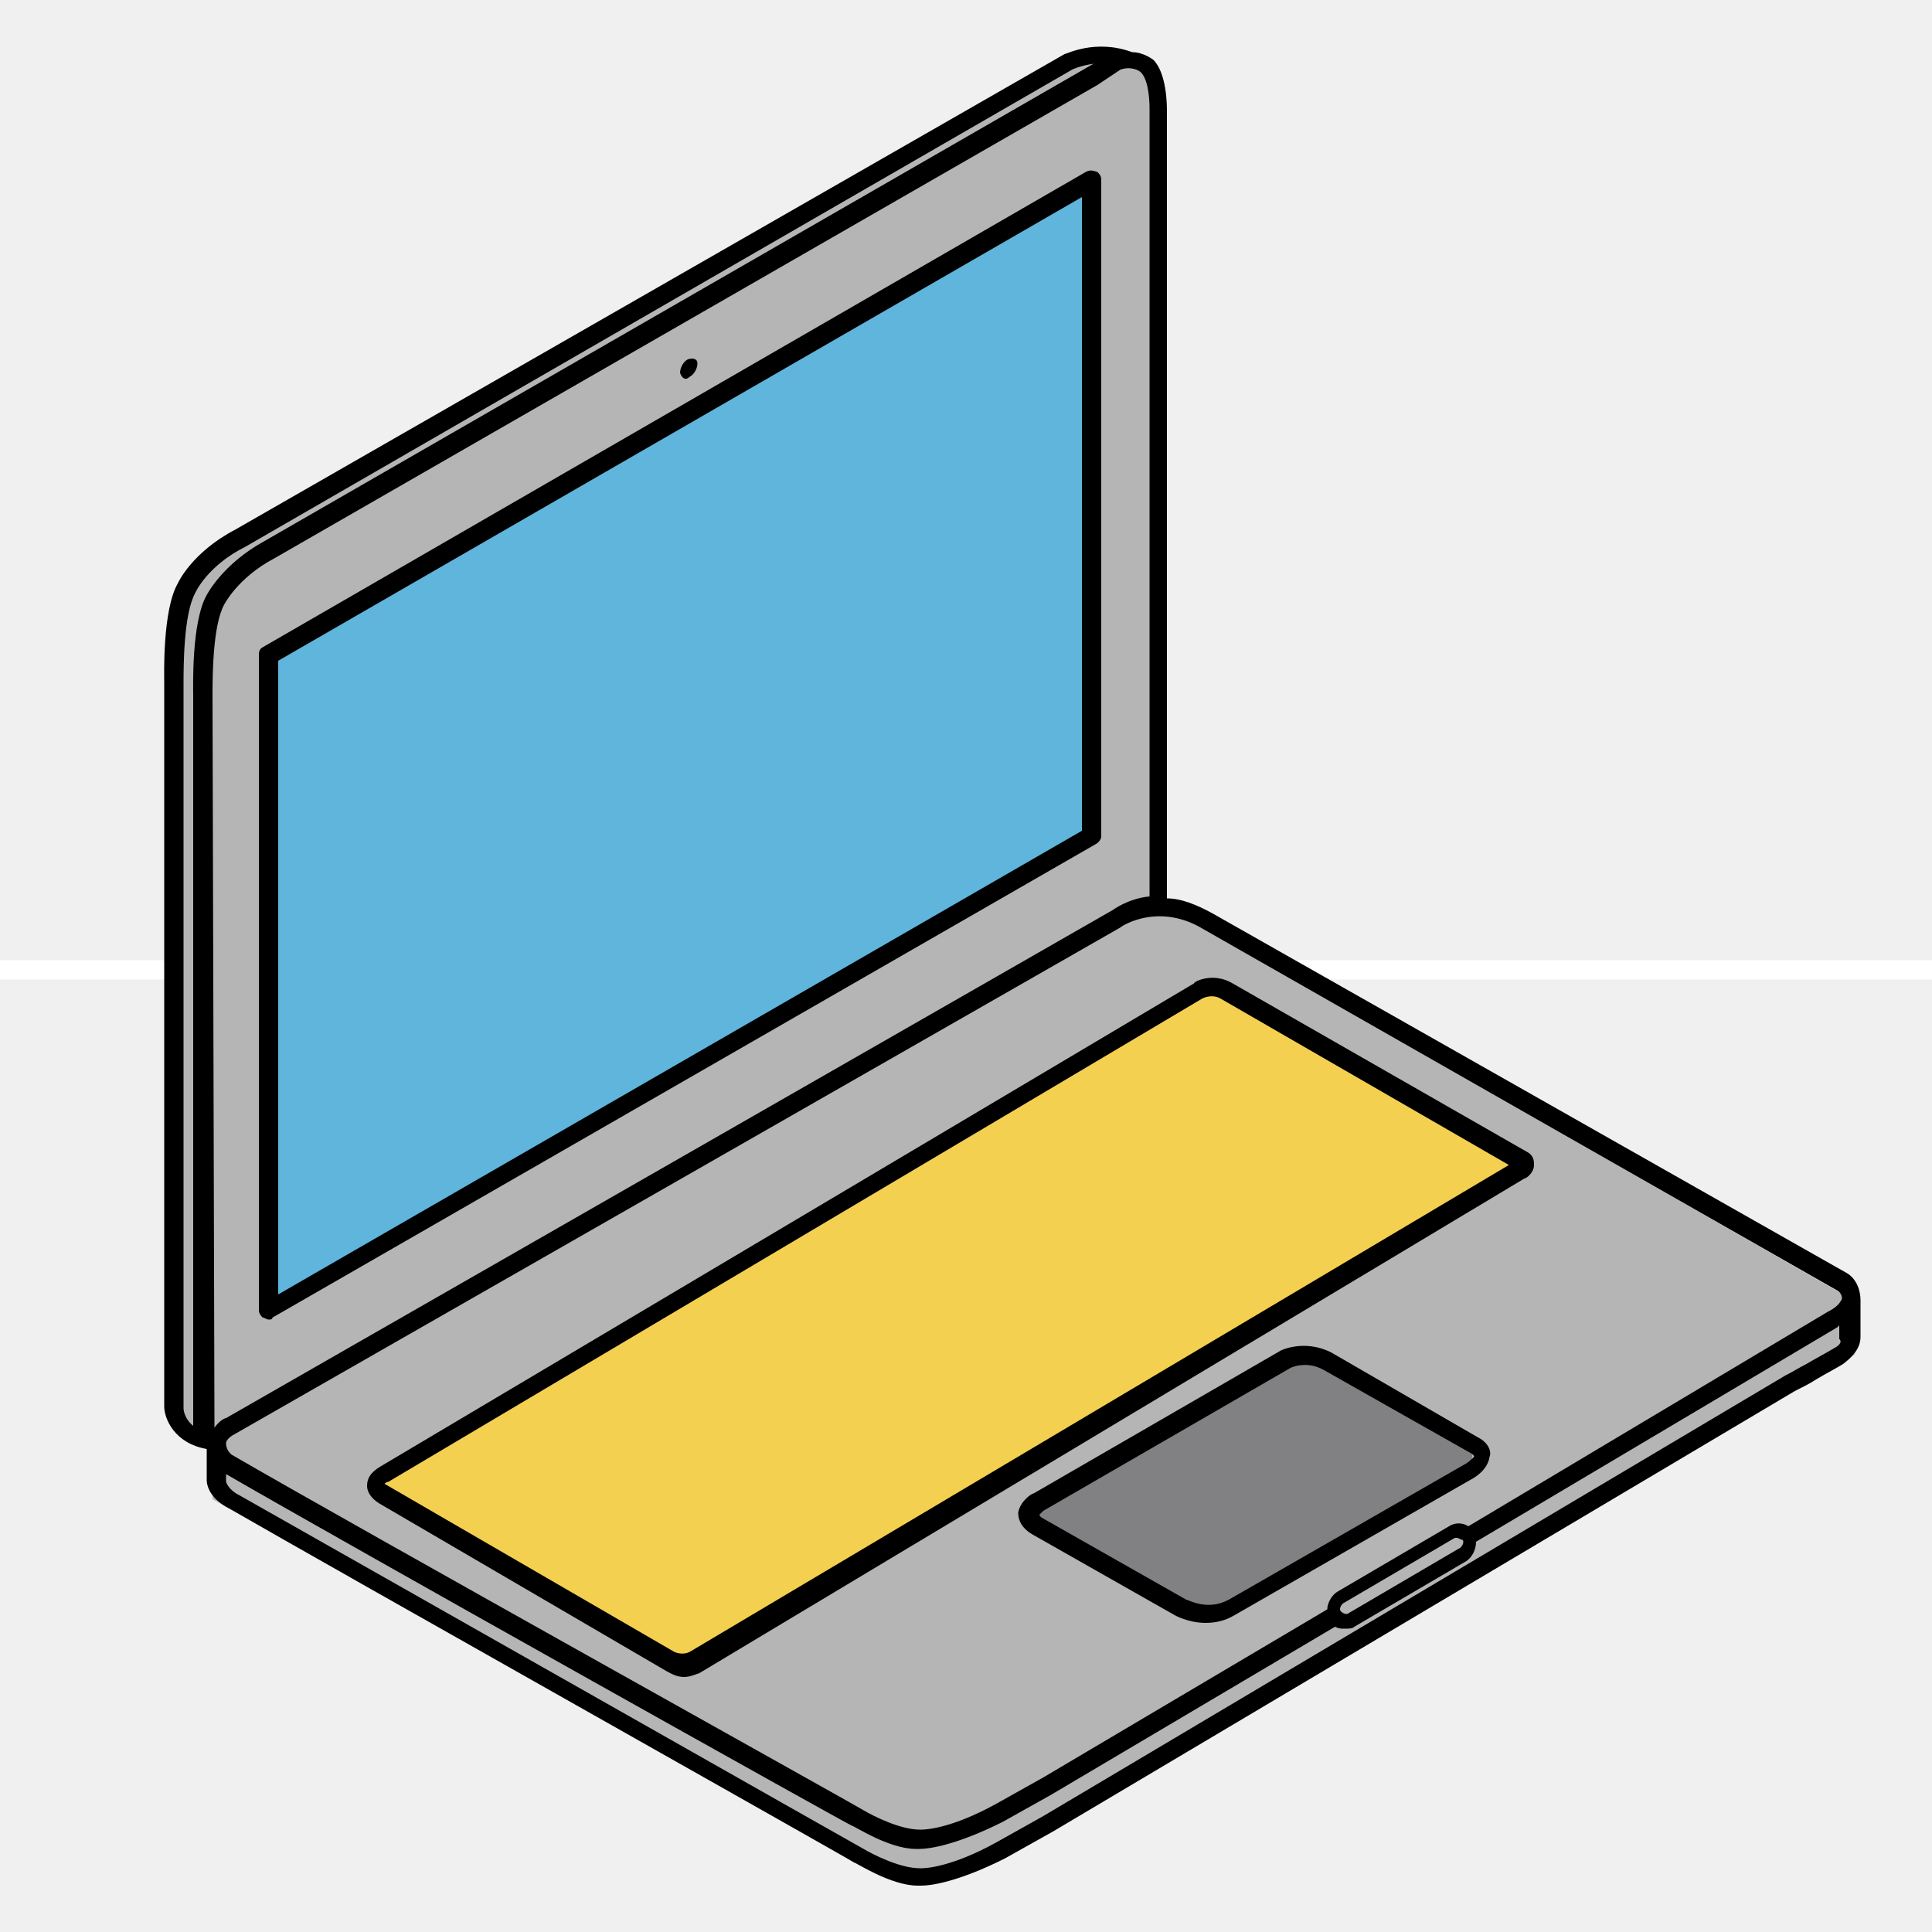
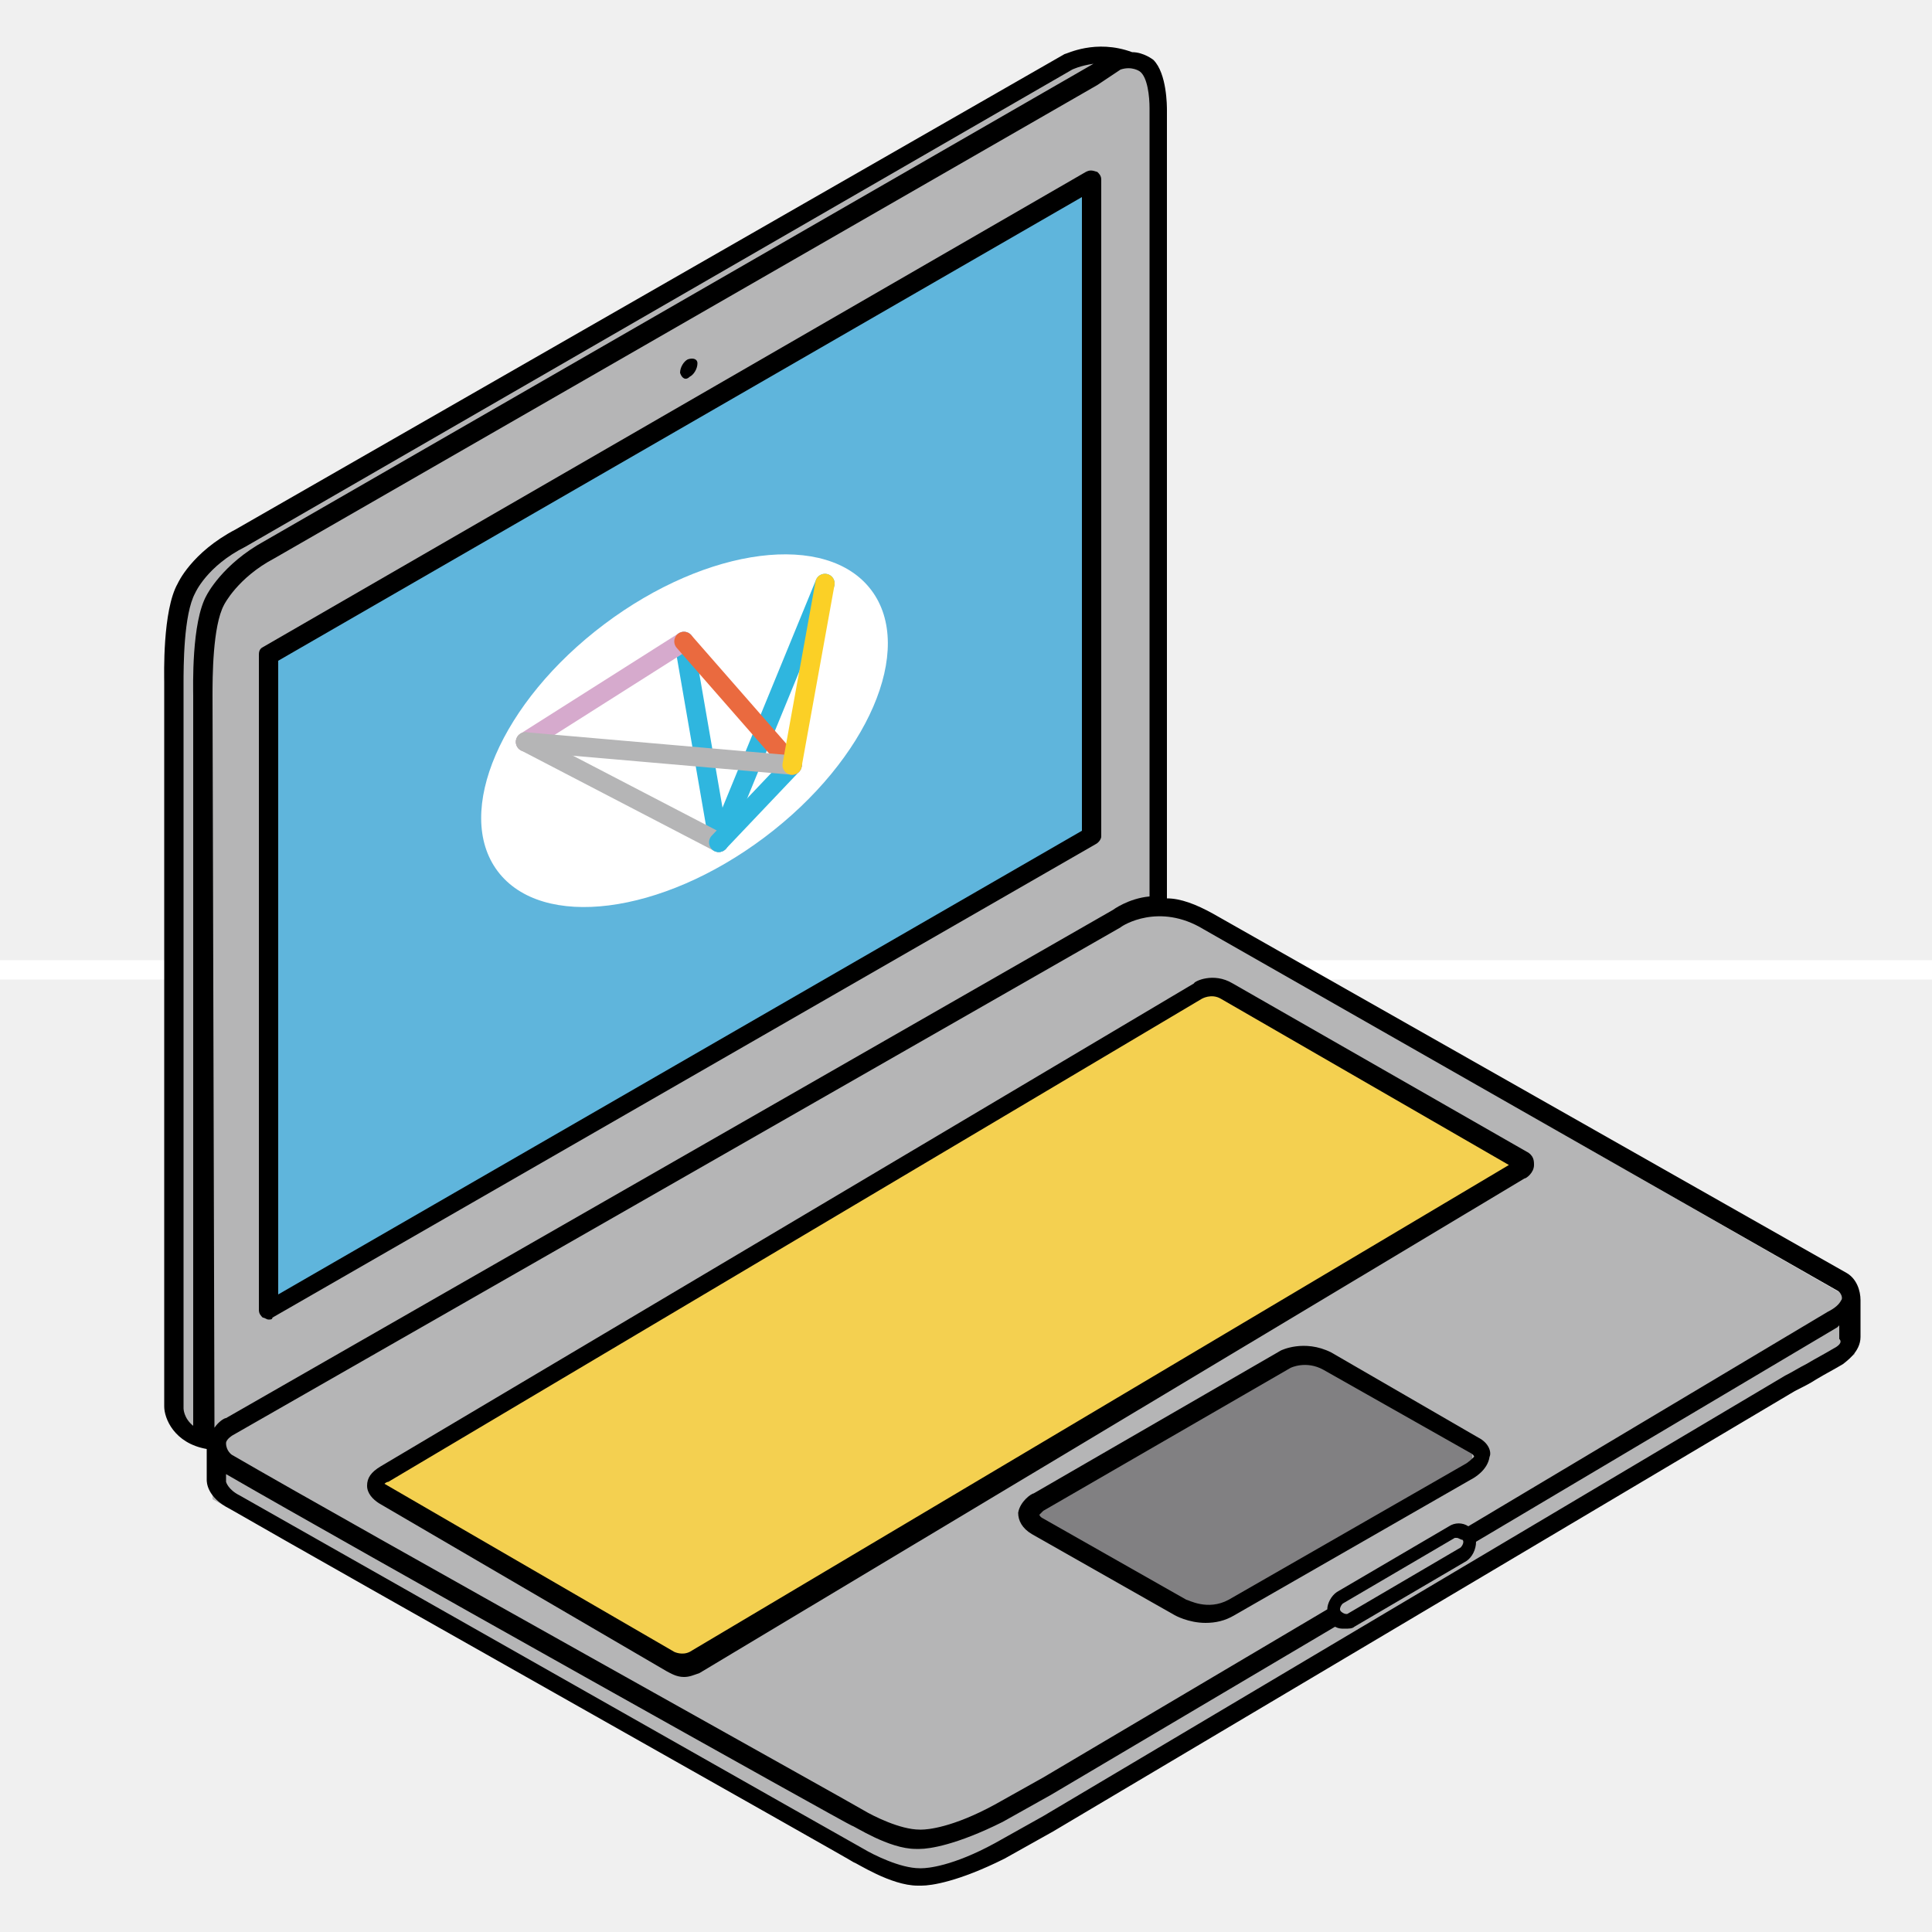
- <svg xmlns="http://www.w3.org/2000/svg" version="1.1" x="0px" y="0px" viewBox="0 0 100 100" style="enable-background:new 0 0 100 100;" xml:space="preserve">
+ <svg xmlns="http://www.w3.org/2000/svg" version="1.1" id="Layer_1" x="0px" y="0px" viewBox="0 0 100 100" style="enable-background:new 0 0 100 100;" xml:space="preserve">
  <style type="text/css">
	.st0{fill:none;stroke:#FFFFFF;stroke-miterlimit:10;}
	.st1{fill:#B5B5B6;}
	.st2{fill:#5FB5DC;}
	.st3{fill:#F4D050;}
	.st4{fill:#818082;}
+ 	.st5{fill:#FFFFFF;}
+ 	.st6{fill:none;stroke:#2FB6DF;stroke-linecap:round;stroke-miterlimit:10;}
+ 	.st7{fill:none;stroke:#D6AACD;stroke-linecap:round;stroke-miterlimit:10;}
+ 	.st8{fill:none;stroke:#B5B5B6;stroke-linecap:round;stroke-miterlimit:10;}
+ 	.st9{fill:none;stroke:#EA6A3F;stroke-linecap:round;stroke-miterlimit:10;}
+ 	.st10{fill:none;stroke:#FBD026;stroke-linecap:round;stroke-miterlimit:10;}
+ 	.st11{fill:#2FB6DF;}
+ 	.st12{fill:none;stroke:#D15527;stroke-linecap:round;stroke-miterlimit:10;}
+ 	.st13{fill:none;}
</style>
-   <g id="Layer_2">
+   <g id="Layer_2_1_">
    <line class="st0" x1="0" y1="50.2" x2="100" y2="50.2" />
  </g>
  <g id="Layer_3">
    <polygon class="st1" points="56,2.8 11,28.6 9.5,30.9 9,33.4 9,72.8 9.5,73.8 11,74.5 58.1,47.4 59.8,47.1 59.8,5.2 59.5,3.5  " />
    <polygon class="st2" points="56.6,9.6 13.9,34 13.9,67.7 56.6,43.5  " />
    <polygon class="st1" points="61.2,47.4 95.4,67 96,70.1 50,96.7 47.4,97.2 42.1,94.7 11,77.6 11,74.5 58.1,47.4 59.8,47.1  " />
    <polygon class="st3" points="62.8,51.1 19.4,76.9 35.6,86.1 79,60.1  " />
    <polygon class="st4" points="67.4,70 53.5,78 53.5,79 61.6,83.5 62.9,83.5 76.2,76.1 76.2,75.1  " />
  </g>
-   <g id="Layer_1">
+   <g id="Layer_1_1_">
    <path d="M35.7,19.5c0.2-0.1,0.4-0.4,0.4-0.7c0-0.2-0.2-0.3-0.5-0.2c-0.2,0.1-0.4,0.4-0.4,0.7C35.3,19.6,35.5,19.7,35.7,19.5z" />
-     <path d="M56.2,8.9L13.6,33.5c-0.2,0.1-0.2,0.3-0.2,0.4v33.9c0,0.2,0.1,0.3,0.2,0.4c0.1,0,0.2,0.1,0.3,0.1c0.1,0,0.2,0,0.2-0.1   l42.6-24.5c0.2-0.1,0.3-0.3,0.3-0.4v-34c0-0.2-0.1-0.3-0.2-0.4C56.5,8.8,56.4,8.8,56.2,8.9z M56,43L14.4,67V34.2l41.6-24V43z" />
-     <path d="M96.3,67.3c0-0.5-0.2-1.1-0.7-1.4L62.8,47.3c-0.9-0.5-1.7-0.8-2.4-0.8c0-0.2,0-0.4,0-0.5l0-40.3c0-0.2,0-1.9-0.7-2.6   c0,0-0.5-0.4-1.1-0.4c-1.9-0.7-3.4,0.1-3.5,0.1L12.2,27.4c-2.3,1.2-3,2.8-3,2.8c-0.8,1.4-0.7,4.8-0.7,5.1v37.5   c0,0.6,0.5,1.9,2.2,2.2l0,1.6c0,0.1,0,0.9,1.2,1.5c5.2,3,32.2,18.2,32.3,18.3c0.1,0,1.9,1.2,3.3,1.2c0,0,0,0,0,0c0,0,0.1,0,0.2,0   c0.5,0,1.9-0.2,4.3-1.4l2.5-1.4l38.4-22.8c0.4-0.2,0.8-0.4,1.1-0.6c0.5-0.3,0.9-0.5,1.4-0.8c0.1-0.1,0.9-0.6,0.9-1.4L96.3,67.3   L96.3,67.3z M95.1,66.8c0.2,0.1,0.3,0.4,0.2,0.5c-0.1,0.2-0.3,0.4-0.7,0.6L76,79c-0.3-0.2-0.7-0.2-1,0l-5.8,3.4   c-0.3,0.2-0.5,0.6-0.5,0.9L54,92l-2.5,1.4c-2.2,1.2-3.5,1.3-3.8,1.3c-0.1,0-0.1,0-0.1,0c-1,0-2.4-0.7-2.9-1   C44.4,93.5,18.2,78.9,12,75.3c0,0-0.3-0.2-0.3-0.6c0-0.2,0.3-0.4,0.5-0.5L58,48c0.1-0.1,2-1.3,4.3,0.1L95.1,66.8z M75.6,80.1   l-5.8,3.4c-0.1,0.1-0.3,0-0.4-0.1c-0.1-0.1,0-0.3,0.1-0.4l5.8-3.4c0,0,0.1,0,0.1,0c0.1,0,0.2,0.1,0.3,0.1   C75.8,79.8,75.7,80,75.6,80.1z M59.5,5.6l0,40.3c0,0.2,0,0.5,0,0.5c-1.1,0.1-1.9,0.7-1.9,0.7L11.7,73.4c-0.1,0-0.4,0.2-0.6,0.5   c0-0.1,0-0.2,0-0.3L11,36c0-0.9,0-3.6,0.6-4.7c0,0,0.7-1.4,2.6-2.4L56.8,4.4L58,3.6c0.6-0.2,1,0.1,1,0.1C59.4,4,59.5,5,59.5,5.6z    M9.5,72.9l0-37.5c0-0.9,0-3.6,0.6-4.7c0,0,0.6-1.4,2.6-2.4L55.5,3.6c0,0,0.4-0.2,1.1-0.3L13.7,28c-2.2,1.2-3,2.8-3,2.8   C9.9,32.2,10,35.6,10,36v37.6c0,0,0,0.1,0,0.2C9.5,73.4,9.5,72.9,9.5,72.9z M94.9,69.8c-0.5,0.3-0.9,0.5-1.4,0.8   c-0.4,0.2-0.7,0.4-1.1,0.6L54,94l-2.5,1.4c-2.2,1.2-3.5,1.3-3.8,1.3c-0.1,0-0.1,0-0.1,0c-1,0-2.4-0.7-2.9-1   c-0.2-0.1-27-15.3-32.3-18.3c-0.6-0.3-0.7-0.7-0.7-0.7l0-0.4C18.1,80,44,94.5,44.1,94.5c0.1,0,1.9,1.2,3.3,1.2c0,0,0,0,0,0   c0,0,0.1,0,0.2,0c0.5,0,1.9-0.2,4.3-1.4l2.5-1.4l14.7-8.7c0.2,0.1,0.3,0.1,0.5,0.1c0.2,0,0.4,0,0.5-0.1l5.8-3.4c0,0,0,0,0,0   c0.3-0.2,0.5-0.6,0.5-1l18.7-11.1c0,0,0.1-0.1,0.1-0.1v0.7C95.4,69.5,95.1,69.7,94.9,69.8z" />
-     <path d="M76.5,74.4C76.5,74.4,76.5,74.4,76.5,74.4L68.9,70c-1.4-0.7-2.6-0.1-2.6-0.1l-12.8,7.4c-0.1,0-0.7,0.4-0.8,1   c0,0.4,0.2,0.8,0.7,1.1l7.4,4.2c0,0,0.7,0.4,1.6,0.4c0.5,0,1-0.1,1.5-0.4l12.2-7c0.2-0.1,0.9-0.5,1-1.2   C77.2,75.2,77.1,74.7,76.5,74.4z M75.8,75.8l-12.2,7c-1.1,0.6-2.1,0-2.2,0L54,78.6c-0.2-0.1-0.2-0.2-0.2-0.2c0,0,0.1-0.1,0.2-0.2   l12.8-7.4c0,0,0.8-0.4,1.7,0.1l7.6,4.3c0.2,0.1,0.2,0.2,0.2,0.2C76.2,75.5,76,75.7,75.8,75.8z" />
-     <path d="M79.4,60.3c0-0.2,0-0.5-0.4-0.7l-15.2-8.7c-1-0.6-2-0.1-2,0l-42.1,25c-0.5,0.3-0.7,0.6-0.7,1c0,0.4,0.3,0.7,0.6,0.9   l14.9,8.7c0.2,0.1,0.5,0.3,0.9,0.3c0.3,0,0.5-0.1,0.8-0.2L78.9,61C79,61,79.4,60.7,79.4,60.3z M35.7,85.5c-0.4,0.2-0.8,0-0.8,0   l-15-8.7c0,0,0,0,0,0c0,0,0.1-0.1,0.2-0.1l42.1-25c0,0,0.5-0.3,1,0l14.9,8.6L35.7,85.5z" />
+     <path d="M56.2,8.9L13.6,33.5c-0.2,0.1-0.2,0.3-0.2,0.4v33.9c0,0.2,0.1,0.3,0.2,0.4c0.1,0,0.2,0.1,0.3,0.1s0.2,0,0.2-0.1l42.6-24.5   c0.2-0.1,0.3-0.3,0.3-0.4v-34c0-0.2-0.1-0.3-0.2-0.4C56.5,8.8,56.4,8.8,56.2,8.9z M56,43L14.4,67V34.2l41.6-24V43z" />
+     <path d="M96.3,67.3c0-0.5-0.2-1.1-0.7-1.4L62.8,47.3c-0.9-0.5-1.7-0.8-2.4-0.8c0-0.2,0-0.4,0-0.5V5.7c0-0.2,0-1.9-0.7-2.6   c0,0-0.5-0.4-1.1-0.4c-1.9-0.7-3.4,0.1-3.5,0.1L12.2,27.4c-2.3,1.2-3,2.8-3,2.8c-0.8,1.4-0.7,4.8-0.7,5.1v37.5   c0,0.6,0.5,1.9,2.2,2.2v1.6c0,0.1,0,0.9,1.2,1.5c5.2,3,32.2,18.2,32.3,18.3c0.1,0,1.9,1.2,3.3,1.2l0,0c0,0,0.1,0,0.2,0   c0.5,0,1.9-0.2,4.3-1.4l2.5-1.4L92.9,72c0.4-0.2,0.8-0.4,1.1-0.6c0.5-0.3,0.9-0.5,1.4-0.8c0.1-0.1,0.9-0.6,0.9-1.4L96.3,67.3   L96.3,67.3z M95.1,66.8c0.2,0.1,0.3,0.4,0.2,0.5c-0.1,0.2-0.3,0.4-0.7,0.6L76,79c-0.3-0.2-0.7-0.2-1,0l-5.8,3.4   c-0.3,0.2-0.5,0.6-0.5,0.9L54,92l-2.5,1.4c-2.2,1.2-3.5,1.3-3.8,1.3c-0.1,0-0.1,0-0.1,0c-1,0-2.4-0.7-2.9-1   C44.4,93.5,18.2,78.9,12,75.3c0,0-0.3-0.2-0.3-0.6c0-0.2,0.3-0.4,0.5-0.5L58,48c0.1-0.1,2-1.3,4.3,0.1L95.1,66.8z M75.6,80.1   l-5.8,3.4c-0.1,0.1-0.3,0-0.4-0.1s0-0.3,0.1-0.4l5.8-3.4h0.1c0.1,0,0.2,0.1,0.3,0.1C75.8,79.8,75.7,80,75.6,80.1z M59.5,5.6v40.3   c0,0.2,0,0.5,0,0.5c-1.1,0.1-1.9,0.7-1.9,0.7L11.7,73.4c-0.1,0-0.4,0.2-0.6,0.5c0-0.1,0-0.2,0-0.3L11,36c0-0.9,0-3.6,0.6-4.7   c0,0,0.7-1.4,2.6-2.4L56.8,4.4L58,3.6c0.6-0.2,1,0.1,1,0.1C59.4,4,59.5,5,59.5,5.6z M9.5,72.9V35.4c0-0.9,0-3.6,0.6-4.7   c0,0,0.6-1.4,2.6-2.4L55.5,3.6c0,0,0.4-0.2,1.1-0.3L13.7,28c-2.2,1.2-3,2.8-3,2.8C9.9,32.2,10,35.6,10,36v37.6c0,0,0,0.1,0,0.2   C9.5,73.4,9.5,72.9,9.5,72.9z M94.9,69.8c-0.5,0.3-0.9,0.5-1.4,0.8c-0.4,0.2-0.7,0.4-1.1,0.6L54,94l-2.5,1.4   c-2.2,1.2-3.5,1.3-3.8,1.3c-0.1,0-0.1,0-0.1,0c-1,0-2.4-0.7-2.9-1c-0.2-0.1-27-15.3-32.3-18.3c-0.6-0.3-0.7-0.7-0.7-0.7v-0.4   C18.1,80,44,94.5,44.1,94.5s1.9,1.2,3.3,1.2l0,0c0,0,0.1,0,0.2,0c0.5,0,1.9-0.2,4.3-1.4l2.5-1.4l14.7-8.7c0.2,0.1,0.3,0.1,0.5,0.1   s0.4,0,0.5-0.1l5.8-3.4l0,0c0.3-0.2,0.5-0.6,0.5-1l18.7-11.1l0.1-0.1v0.7C95.4,69.5,95.1,69.7,94.9,69.8z" />
+     <path d="M76.5,74.4L76.5,74.4L68.9,70c-1.4-0.7-2.6-0.1-2.6-0.1l-12.8,7.4c-0.1,0-0.7,0.4-0.8,1c0,0.4,0.2,0.8,0.7,1.1l7.4,4.2   c0,0,0.7,0.4,1.6,0.4c0.5,0,1-0.1,1.5-0.4l12.2-7c0.2-0.1,0.9-0.5,1-1.2C77.2,75.2,77.1,74.7,76.5,74.4z M75.8,75.8l-12.2,7   c-1.1,0.6-2.1,0-2.2,0L54,78.6c-0.2-0.1-0.2-0.2-0.2-0.2s0.1-0.1,0.2-0.2l12.8-7.4c0,0,0.8-0.4,1.7,0.1l7.6,4.3   c0.2,0.1,0.2,0.2,0.2,0.2C76.2,75.5,76,75.7,75.8,75.8z" />
+     <path d="M79.4,60.3c0-0.2,0-0.5-0.4-0.7l-15.2-8.7c-1-0.6-2-0.1-2,0l-42.1,25c-0.5,0.3-0.7,0.6-0.7,1s0.3,0.7,0.6,0.9l14.9,8.7   c0.2,0.1,0.5,0.3,0.9,0.3c0.3,0,0.5-0.1,0.8-0.2L78.9,61C79,61,79.4,60.7,79.4,60.3z M35.7,85.5c-0.4,0.2-0.8,0-0.8,0l-15-8.7l0,0   c0,0,0.1-0.1,0.2-0.1l42.1-25c0,0,0.5-0.3,1,0l14.9,8.6L35.7,85.5z" />
  </g>
+   <ellipse transform="matrix(0.7992 -0.6011 0.6011 0.7992 -15.5833 28.8897)" class="st5" cx="35.4" cy="37.8" rx="12.1" ry="6.9" />
+   <line class="st6" x1="42.7" y1="30.2" x2="37.2" y2="43.6" />
+   <line class="st6" x1="35.4" y1="33.2" x2="37.2" y2="43.6" />
+   <line class="st7" x1="27.2" y1="38.4" x2="35.4" y2="33.2" />
+   <line class="st8" x1="27.2" y1="38.4" x2="37.2" y2="43.6" />
+   <line class="st6" x1="37.2" y1="43.6" x2="41" y2="39.6" />
+   <line class="st9" x1="35.4" y1="33.2" x2="41" y2="39.6" />
+   <line class="st8" x1="27.2" y1="38.4" x2="41" y2="39.6" />
+   <line class="st10" x1="42.7" y1="30.2" x2="41" y2="39.6" />
+   <path class="st11" d="M37.7,35.3" />
+   <path class="st12" d="M37.9,35.7" />
+   <path class="st11" d="M34,35.8" />
+   <path class="st11" d="M34,35.8" />
+   <ellipse transform="matrix(0.7992 -0.6011 0.6011 0.7992 -15.5833 28.8897)" class="st13" cx="35.4" cy="37.8" rx="13.5" ry="7.6" />
</svg>
